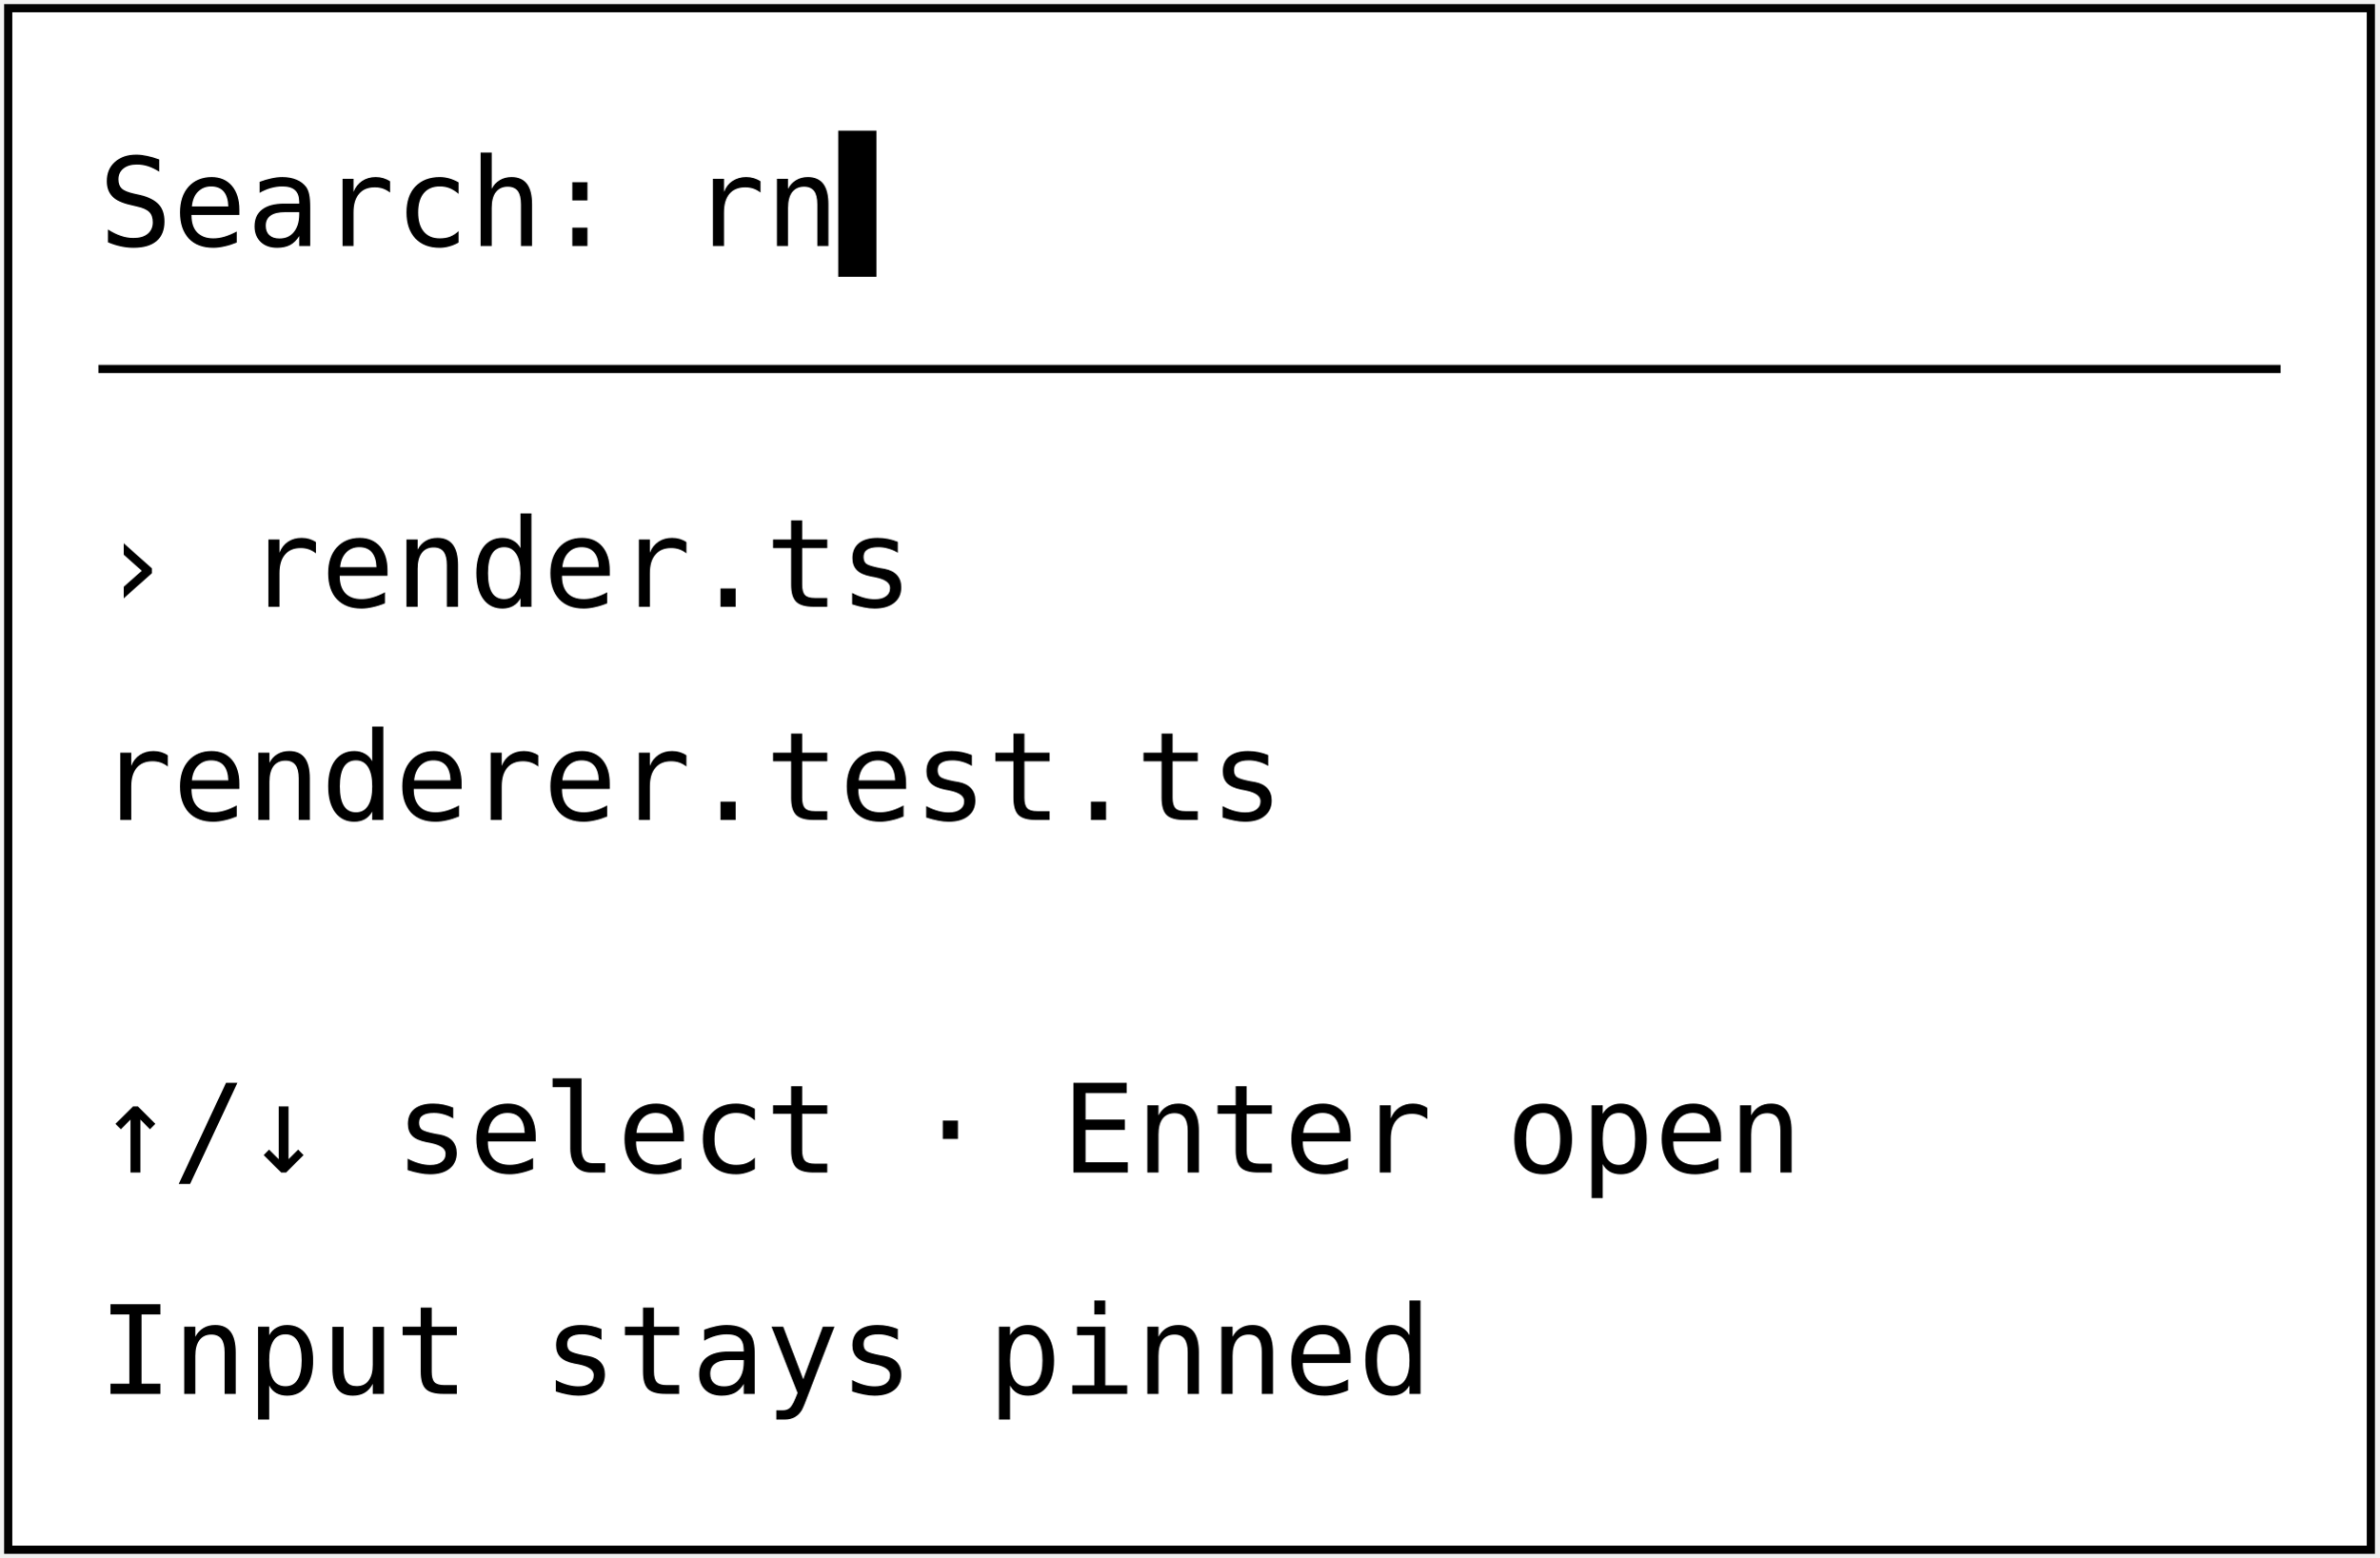
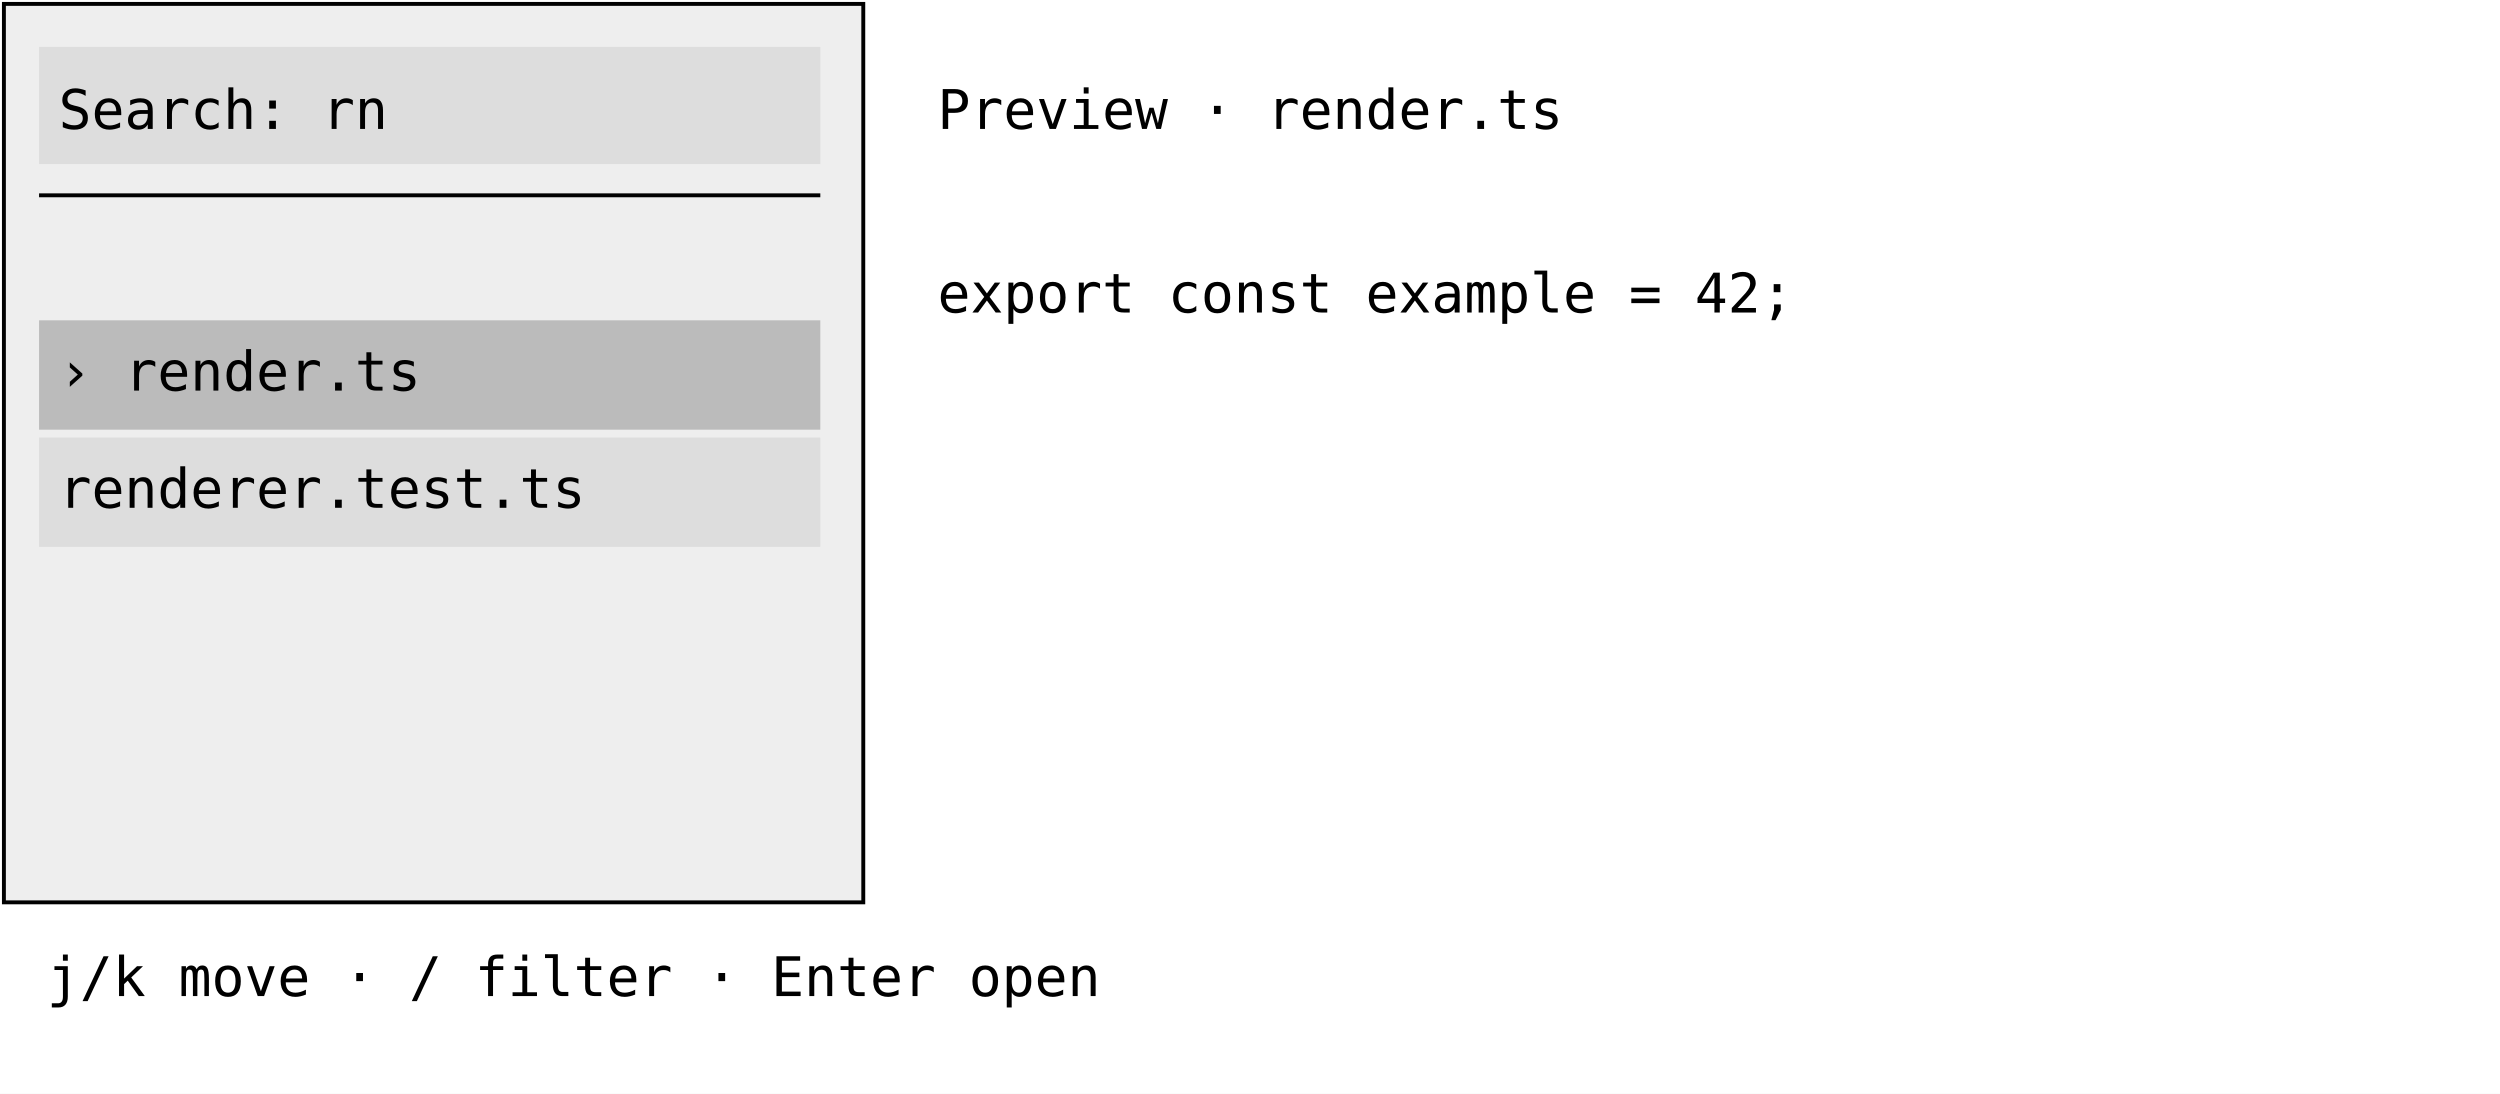
- <svg xmlns="http://www.w3.org/2000/svg" width="290" height="190" viewBox="0 0 290 190">
-   <rect x="1" y="1" width="288" height="188" fill="white" stroke="black" />
-   <g font-family="monospace" font-size="15" fill="black">
-     <text x="12" y="30">Search: rn▌</text>
-     <path d="M12 45 H278" stroke="black" />
-     <text x="12" y="74">› render.ts</text>
-     <text x="12" y="100">  renderer.test.ts</text>
-     <text x="12" y="143">↑/↓ select · Enter open</text>
-     <text x="12" y="170">Input stays pinned</text>
+ <svg xmlns="http://www.w3.org/2000/svg" width="640" height="280" viewBox="0 0 640 280">
+   <rect width="640" height="280" fill="white" />
+   <rect x="1" y="1" width="220" height="230" fill="#eeeeee" stroke="black" />
+   <rect x="10" y="12" width="200" height="30" fill="#dddddd" />
+   <rect x="10" y="82" width="200" height="28" fill="#bbbbbb" />
+   <rect x="10" y="112" width="200" height="28" fill="#dddddd" />
+   <g font-family="monospace" font-size="14" fill="black">
+     <text x="15" y="33">Search: rn</text>
+     <text x="15" y="100">› render.ts</text>
+     <text x="15" y="130">  renderer.test.ts</text>
+     <text x="240" y="33">Preview · render.ts</text>
+     <text x="240" y="80">export const example = 42;</text>
+     <text x="12" y="255">j/k move · / filter · Enter open</text>
  </g>
+   <path d="M10 50 H210" stroke="black" />
</svg>
